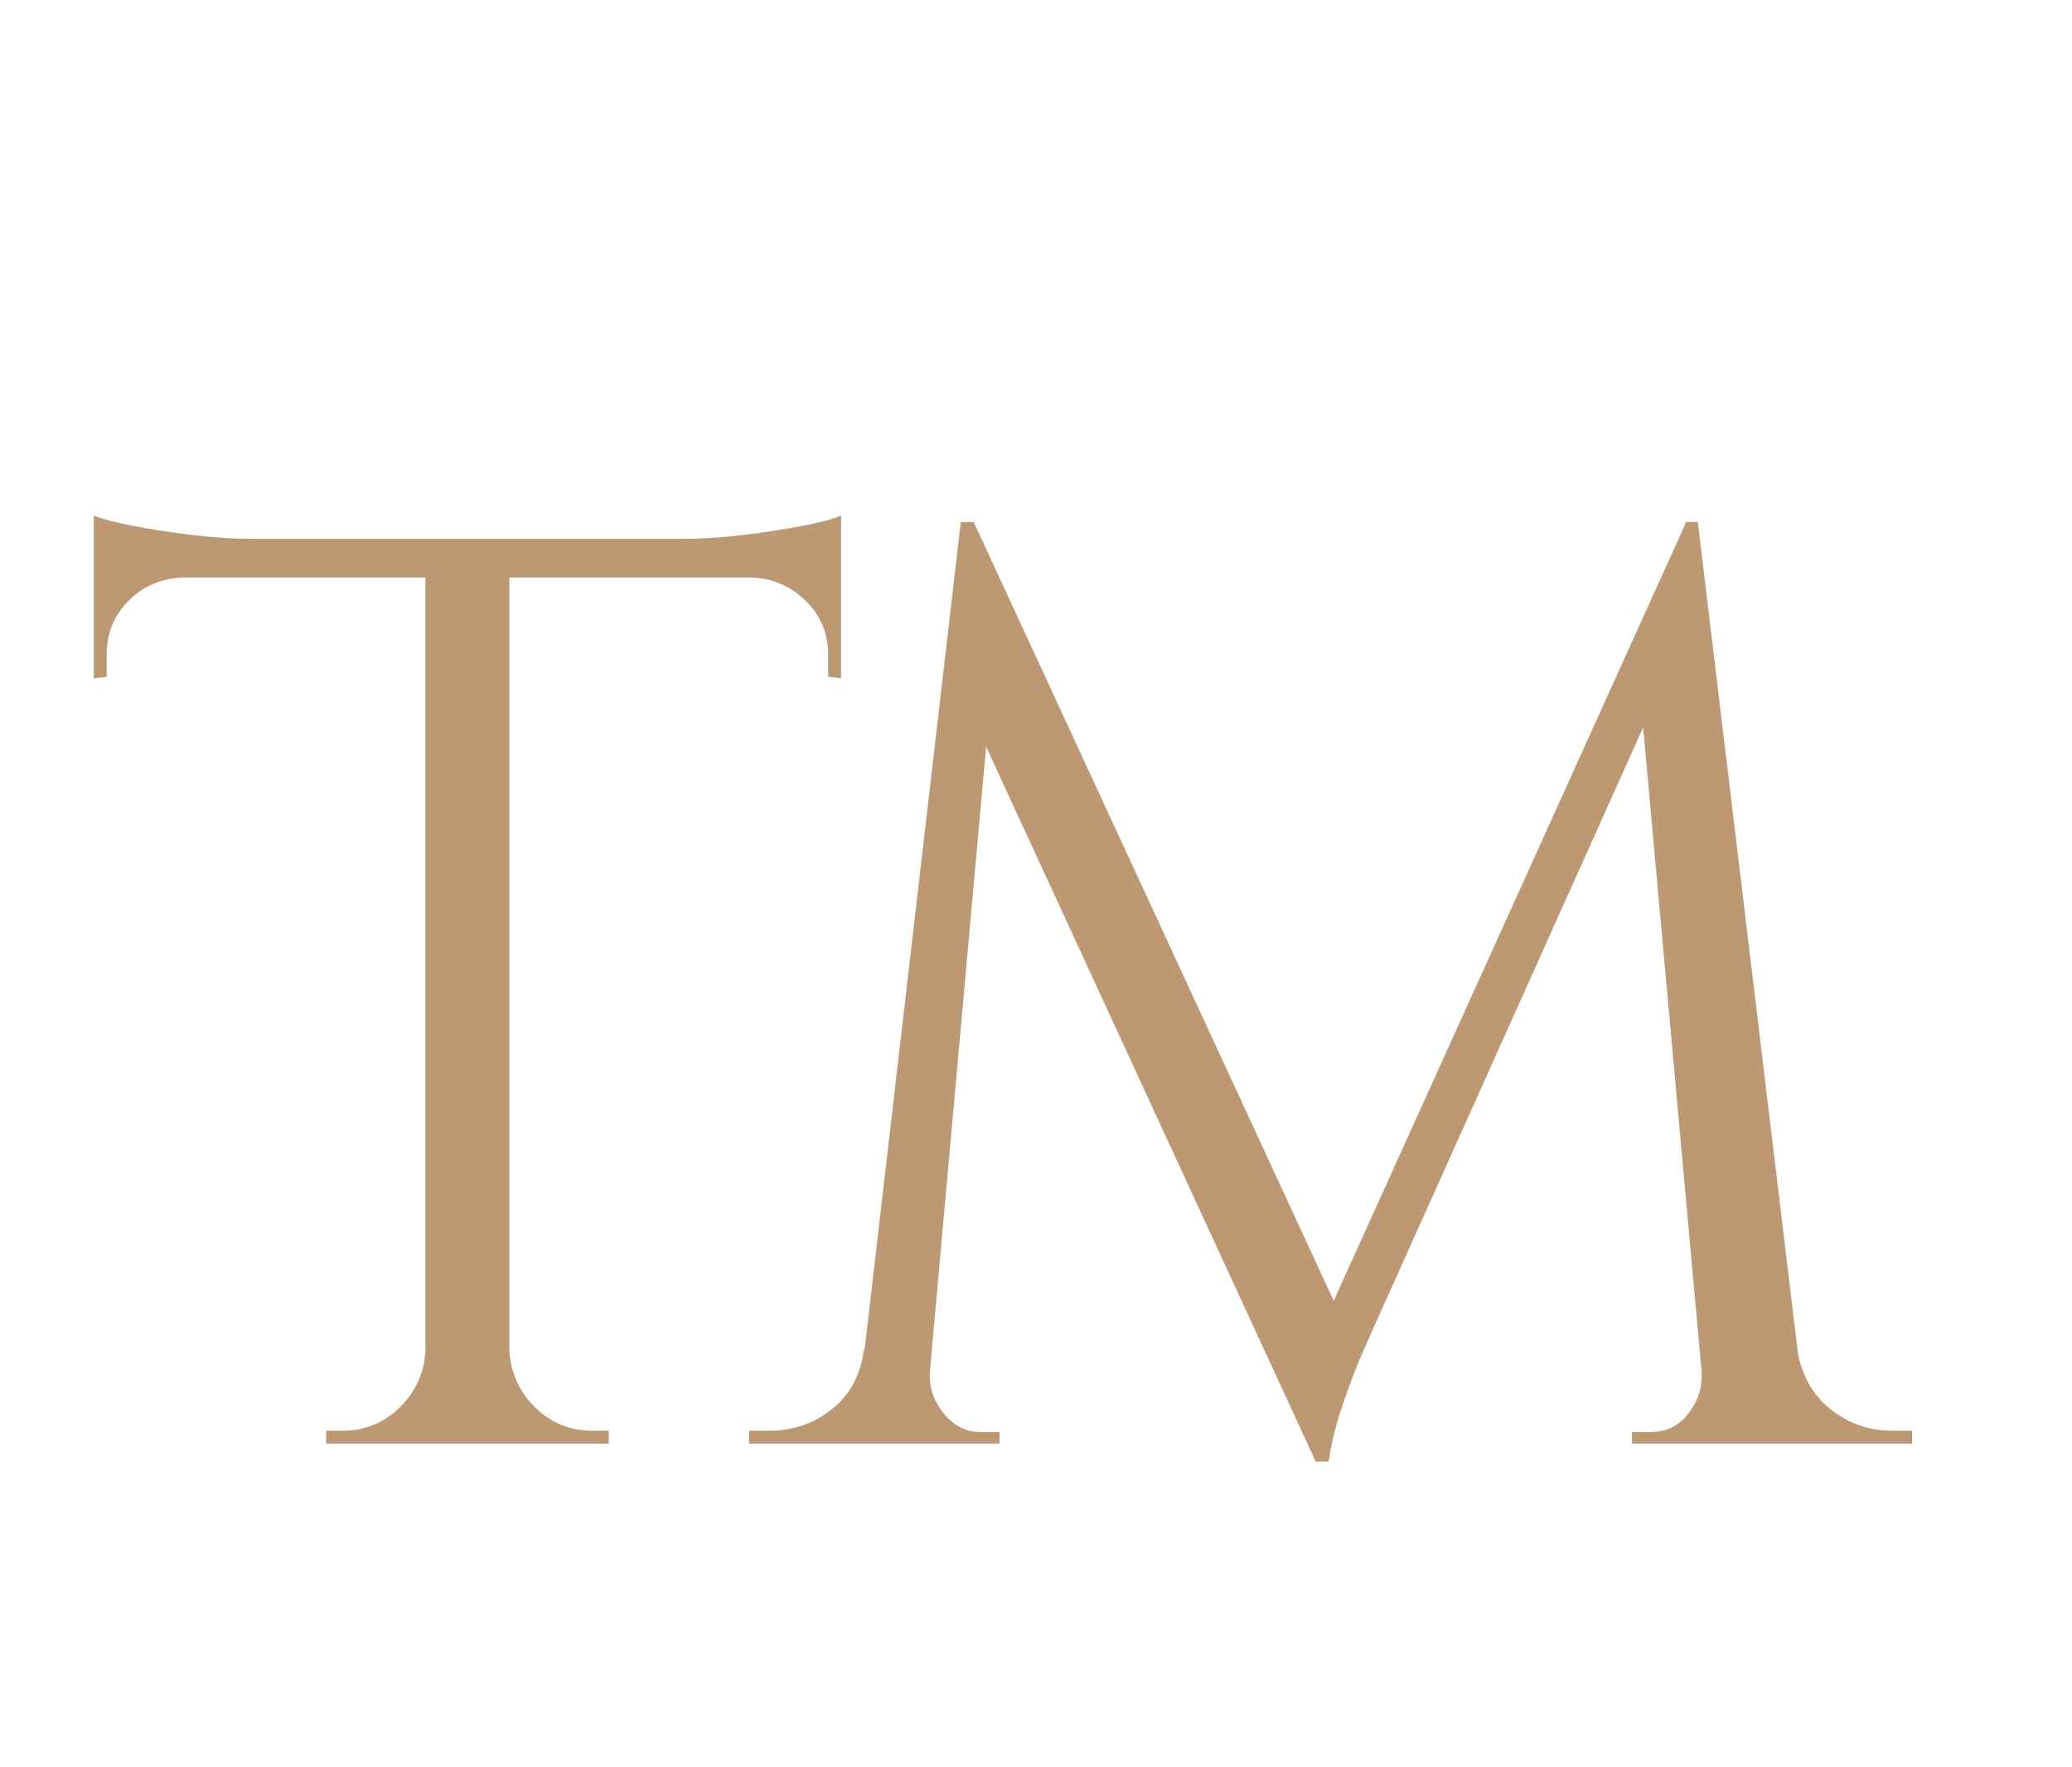
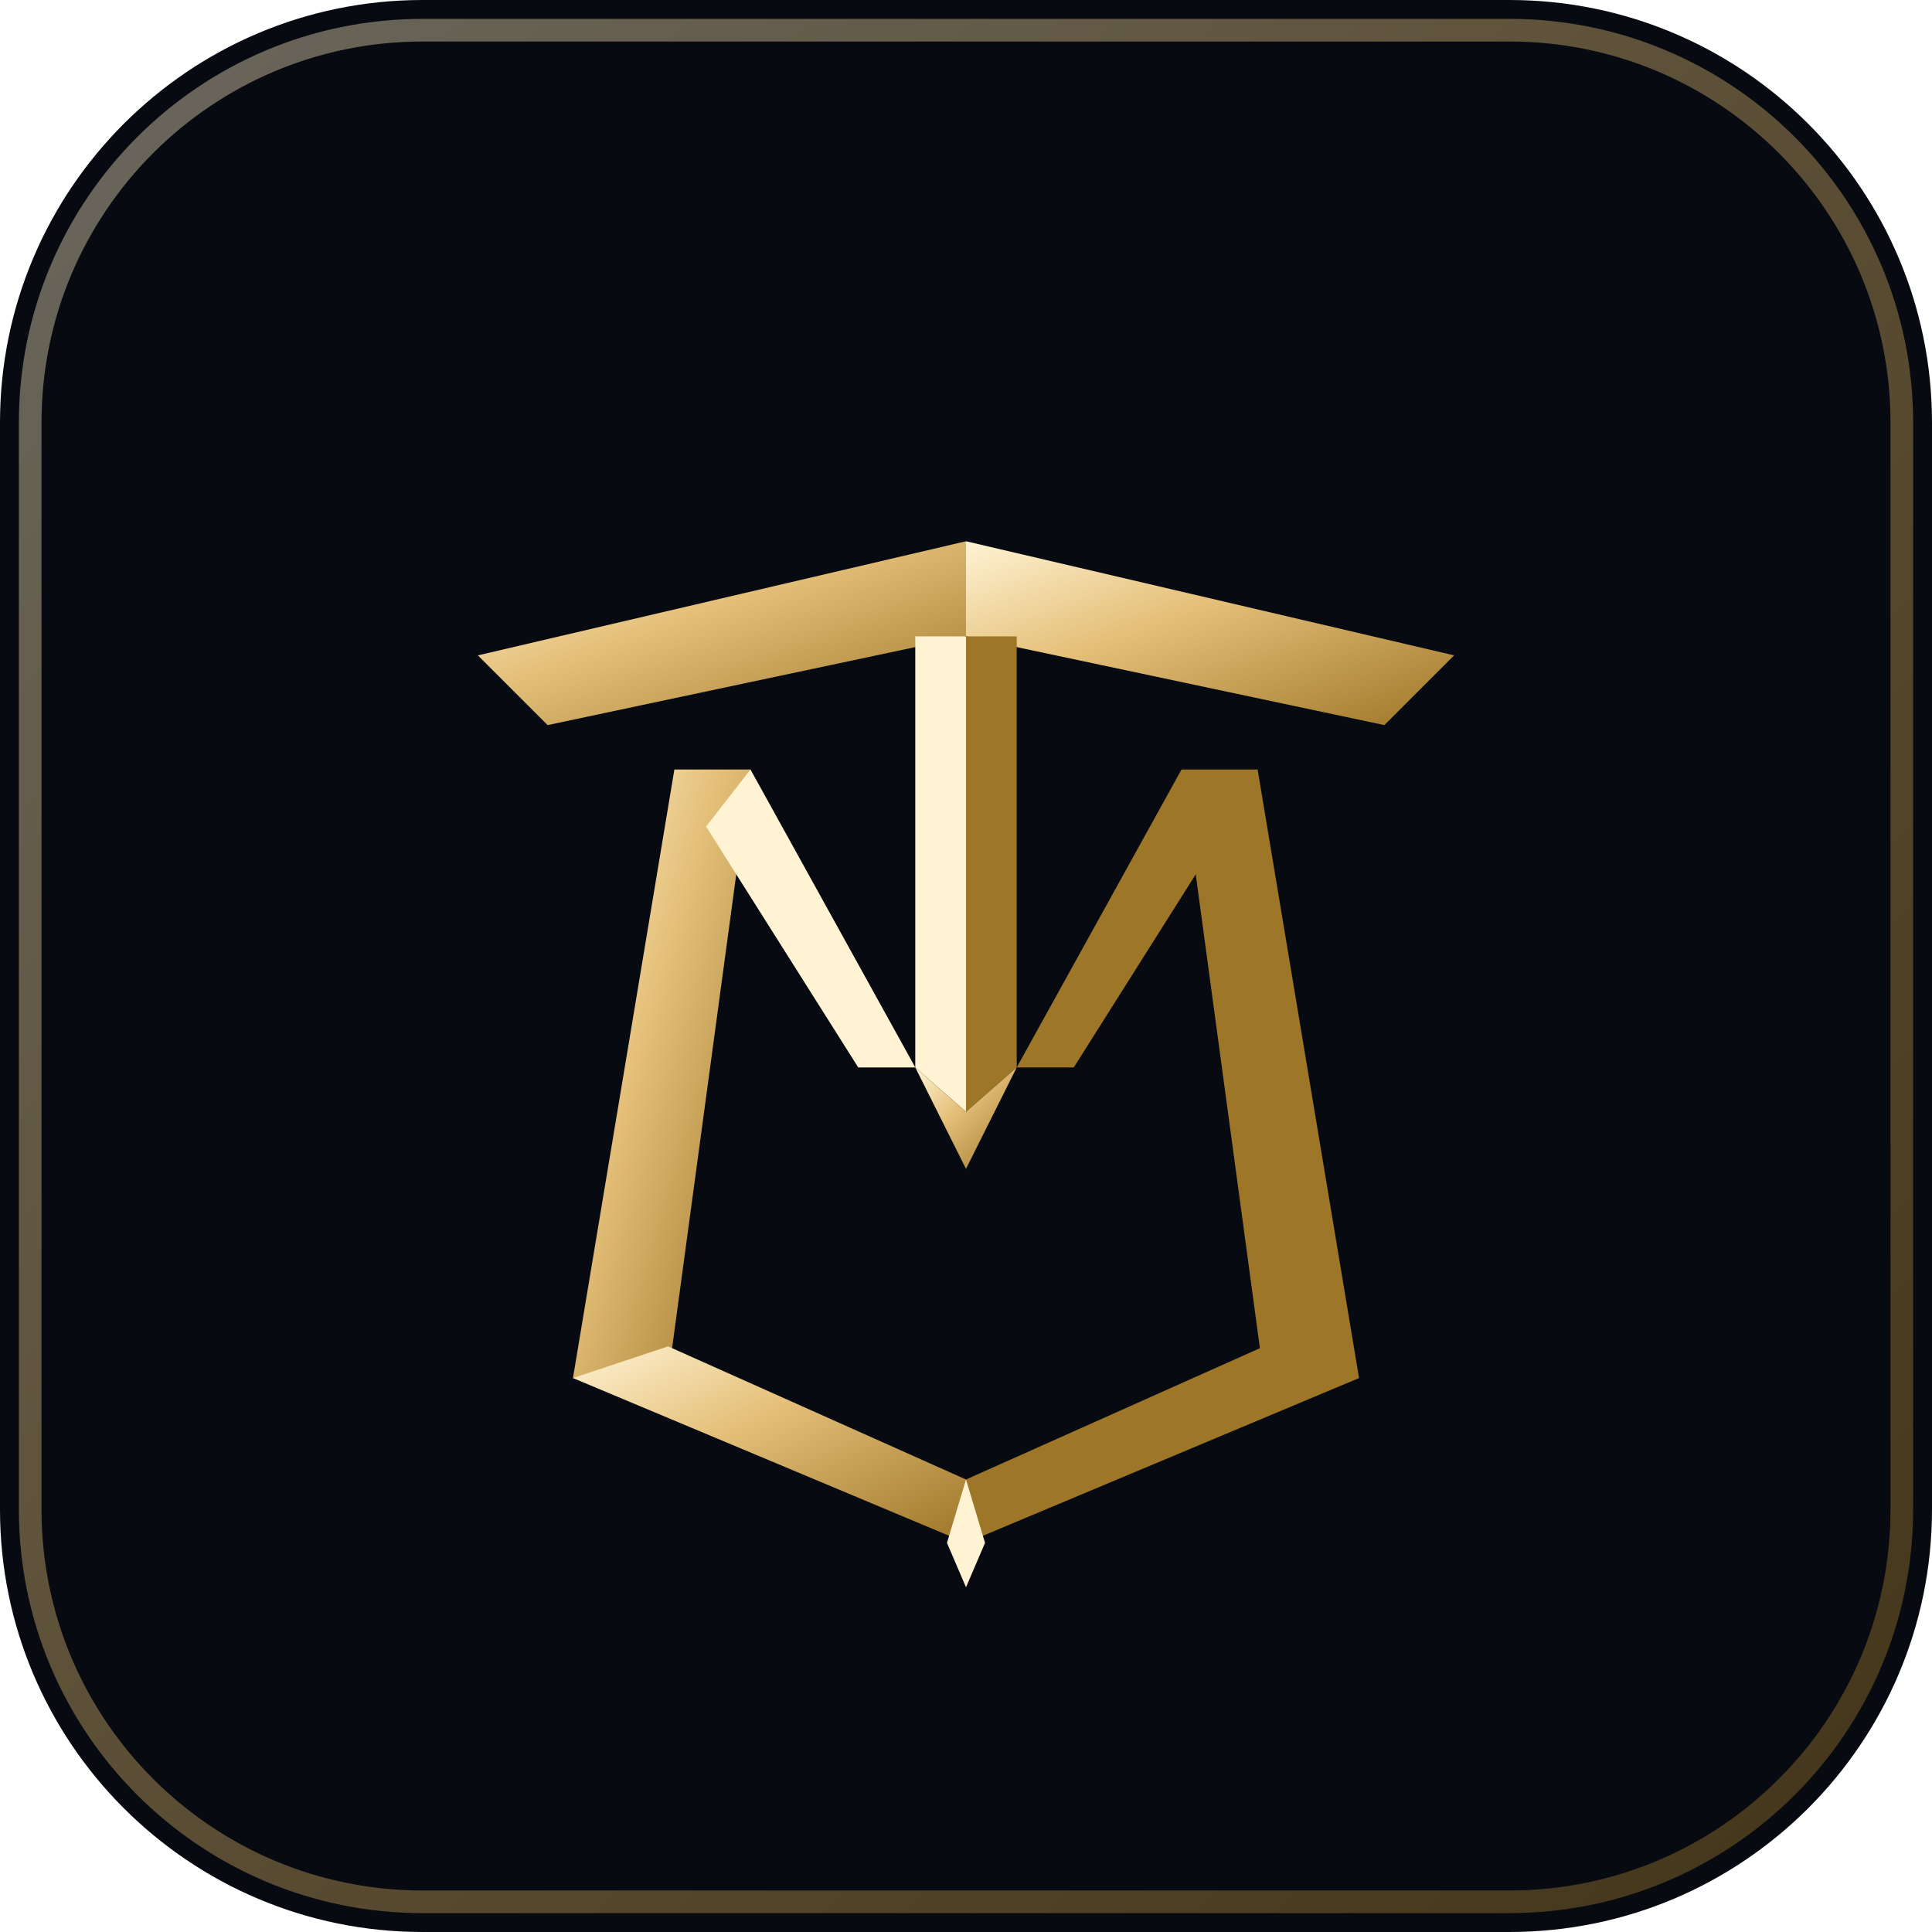
- <svg xmlns="http://www.w3.org/2000/svg" viewBox="0 0 122 104" fill="#BD9973" role="img" aria-label="TM Holding LLC monogram">
-   <path d="M29.992 32.028V85.0H25.052V32.028ZM49.524 31.724V34.004H5.52V31.724ZM49.524 33.776V39.932L48.764 39.856V38.564Q48.764 36.664 47.434 35.372Q46.104 34.08 44.28 34.004V33.776ZM49.524 30.356V32.56L40.252 31.724Q41.924 31.724 43.786 31.496Q45.648 31.268 47.244 30.964Q48.84 30.66 49.524 30.356ZM25.28 79.452V85.0H19.2V84.24Q19.2 84.24 19.694 84.24Q20.188 84.24 20.188 84.24Q22.164 84.24 23.57 82.834Q24.976 81.428 25.052 79.452ZM29.764 79.452H29.992Q30.068 81.428 31.474 82.834Q32.88 84.24 34.856 84.24Q34.856 84.24 35.35 84.24Q35.844 84.24 35.844 84.24V85.0H29.764ZM10.764 33.776V34.004Q8.864 34.08 7.572 35.372Q6.28 36.664 6.28 38.564V39.856L5.52 39.932V33.776ZM5.52 30.356Q6.28 30.66 7.838 30.964Q9.396 31.268 11.296 31.496Q13.196 31.724 14.792 31.724L5.52 32.56Z" />
-   <path d="M99.284 30.736 99.892 35.828 80.816 78.312Q80.816 78.312 80.246 79.604Q79.676 80.896 79.068 82.682Q78.46 84.468 78.232 86.064H77.472L76.408 81.276ZM52.544 79.452V85.0H44.108V84.24Q44.184 84.24 44.754 84.24Q45.324 84.24 45.324 84.24Q47.376 84.24 48.972 82.986Q50.568 81.732 50.872 79.452ZM54.748 80.668Q54.748 80.744 54.748 80.82Q54.748 80.896 54.748 81.048Q54.748 82.264 55.622 83.29Q56.496 84.316 57.712 84.316H58.852V85.0H54.216V80.668ZM56.572 30.736H57.332L58.852 35.22L54.368 85.0H50.264ZM57.332 30.736 79.22 78.084 77.472 86.064 55.888 39.248ZM99.968 30.736 106.504 85.0H100.576L96.396 38.944L99.284 30.736ZM104.224 79.452H105.82Q106.2 81.732 107.796 82.986Q109.392 84.24 111.368 84.24Q111.368 84.24 111.976 84.24Q112.584 84.24 112.584 84.24V85.0H104.224ZM100.196 80.668H100.728V85.0H96.092V84.316H97.232Q98.524 84.316 99.36 83.29Q100.196 82.264 100.196 81.048Q100.196 80.896 100.196 80.82Q100.196 80.744 100.196 80.668Z" />
+ <svg xmlns="http://www.w3.org/2000/svg" viewBox="0 0 128 128" role="img" aria-label="TM Holding LLC original monogram">
+   <defs>
+     <linearGradient id="favGold" x1="0%" y1="0%" x2="100%" y2="100%">
+       <stop offset="0%" stop-color="#FFF3D4" />
+       <stop offset="40%" stop-color="#E5C17B" />
+       <stop offset="100%" stop-color="#9E7628" />
+     </linearGradient>
+   </defs>
+   <rect width="128" height="128" rx="28" fill="#070A10" />
+   <rect width="124" height="124" x="2" y="2" rx="26" fill="none" stroke="url(#favGold)" stroke-width="1.5" stroke-opacity="0.4" />
+   <g transform="translate(64, 64) scale(0.21) translate(-250, -250)">
+     <path d="M 96,152 L 250,116 L 250,146 L 118,174 Z" fill="url(#favGold)" />
+     <path d="M 404,152 L 250,116 L 250,146 L 382,174 Z" fill="url(#favGold)" />
+     <path d="M 234,146 L 250,146 L 250,296 L 234,282 Z" fill="#FFF3D4" />
+     <path d="M 250,146 L 266,146 L 266,282 L 250,296 Z" fill="#9E7628" />
+     <polygon points="234,282 250,296 266,282 250,314" fill="url(#favGold)" />
+     <path d="M 126,380 L 158,188 L 182,188 L 156,380 Z" fill="url(#favGold)" />
+     <path d="M 374,380 L 342,188 L 318,188 L 344,380 Z" fill="#9E7628" />
+     <path d="M 182,188 L 234,282 L 216,282 L 168,206 Z" fill="#FFF3D4" />
+     <path d="M 318,188 L 266,282 L 284,282 L 332,206 Z" fill="#9E7628" />
+     <path d="M 126,380 L 250,432 L 250,412 L 156,370 Z" fill="url(#favGold)" />
+     <path d="M 374,380 L 250,432 L 250,412 L 344,370 Z" fill="#9E7628" />
+     <polygon points="250,412 256,432 250,446 244,432" fill="#FFF3D4" />
+   </g>
</svg>
